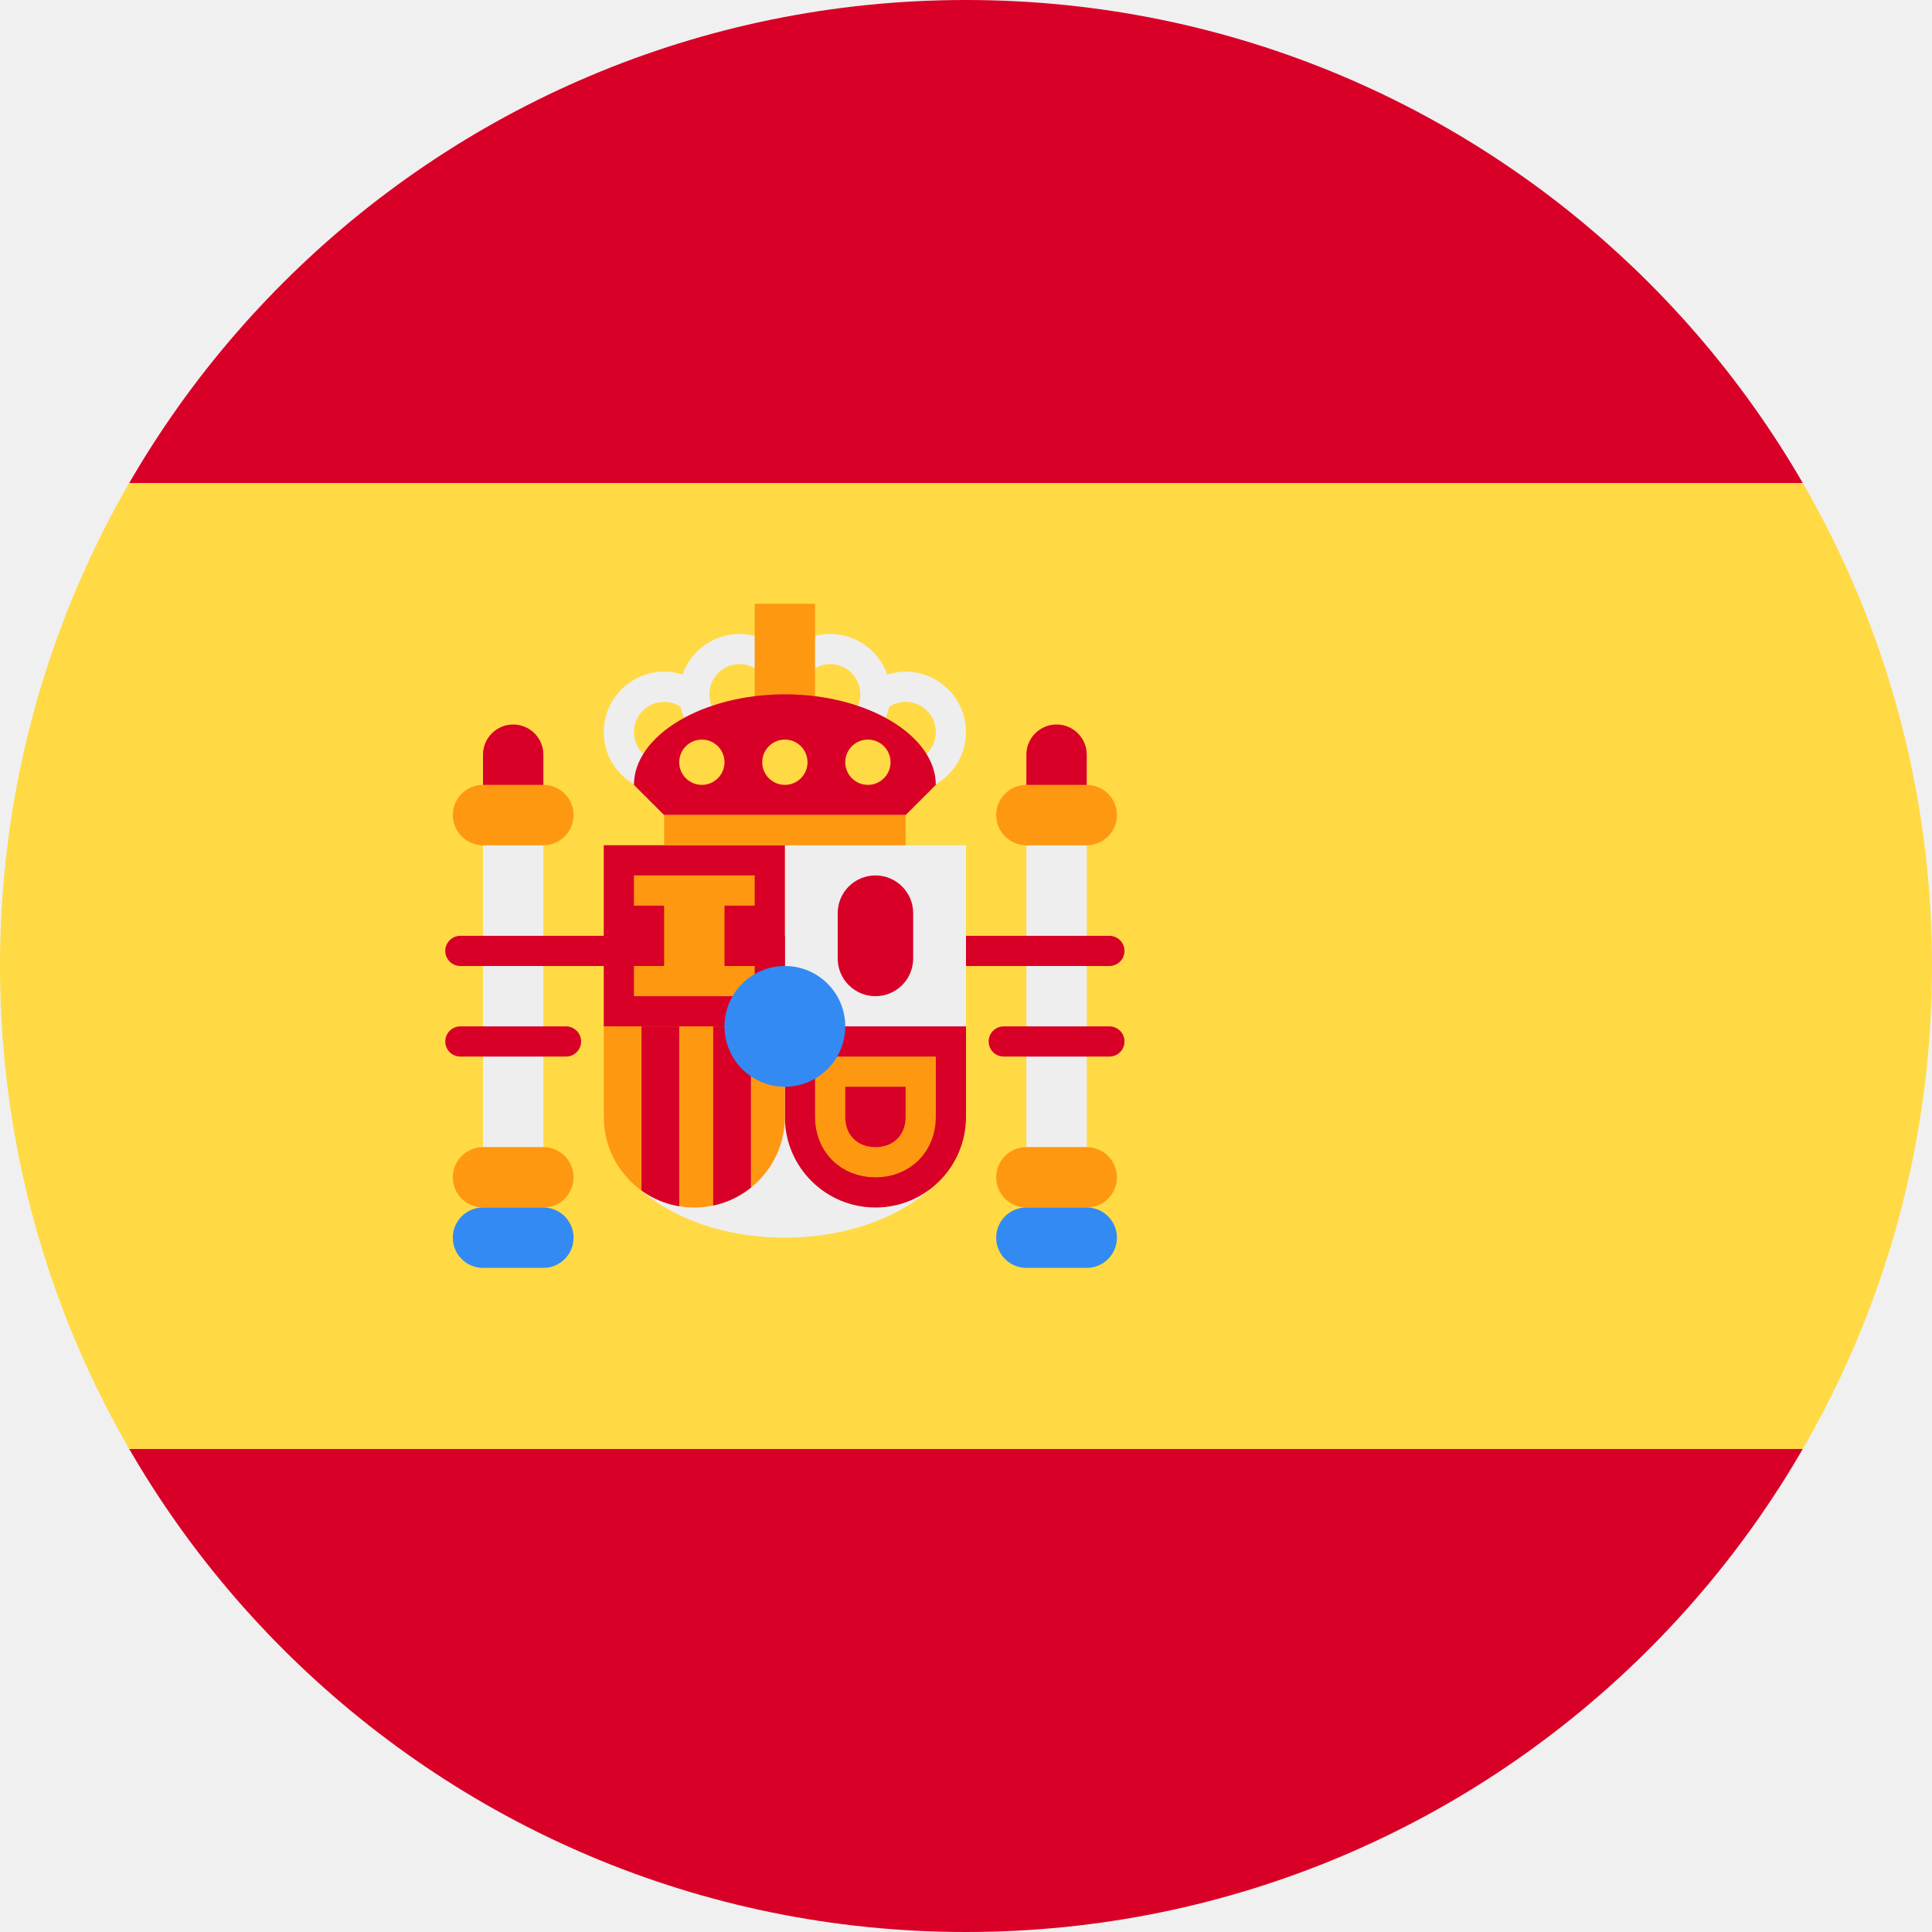
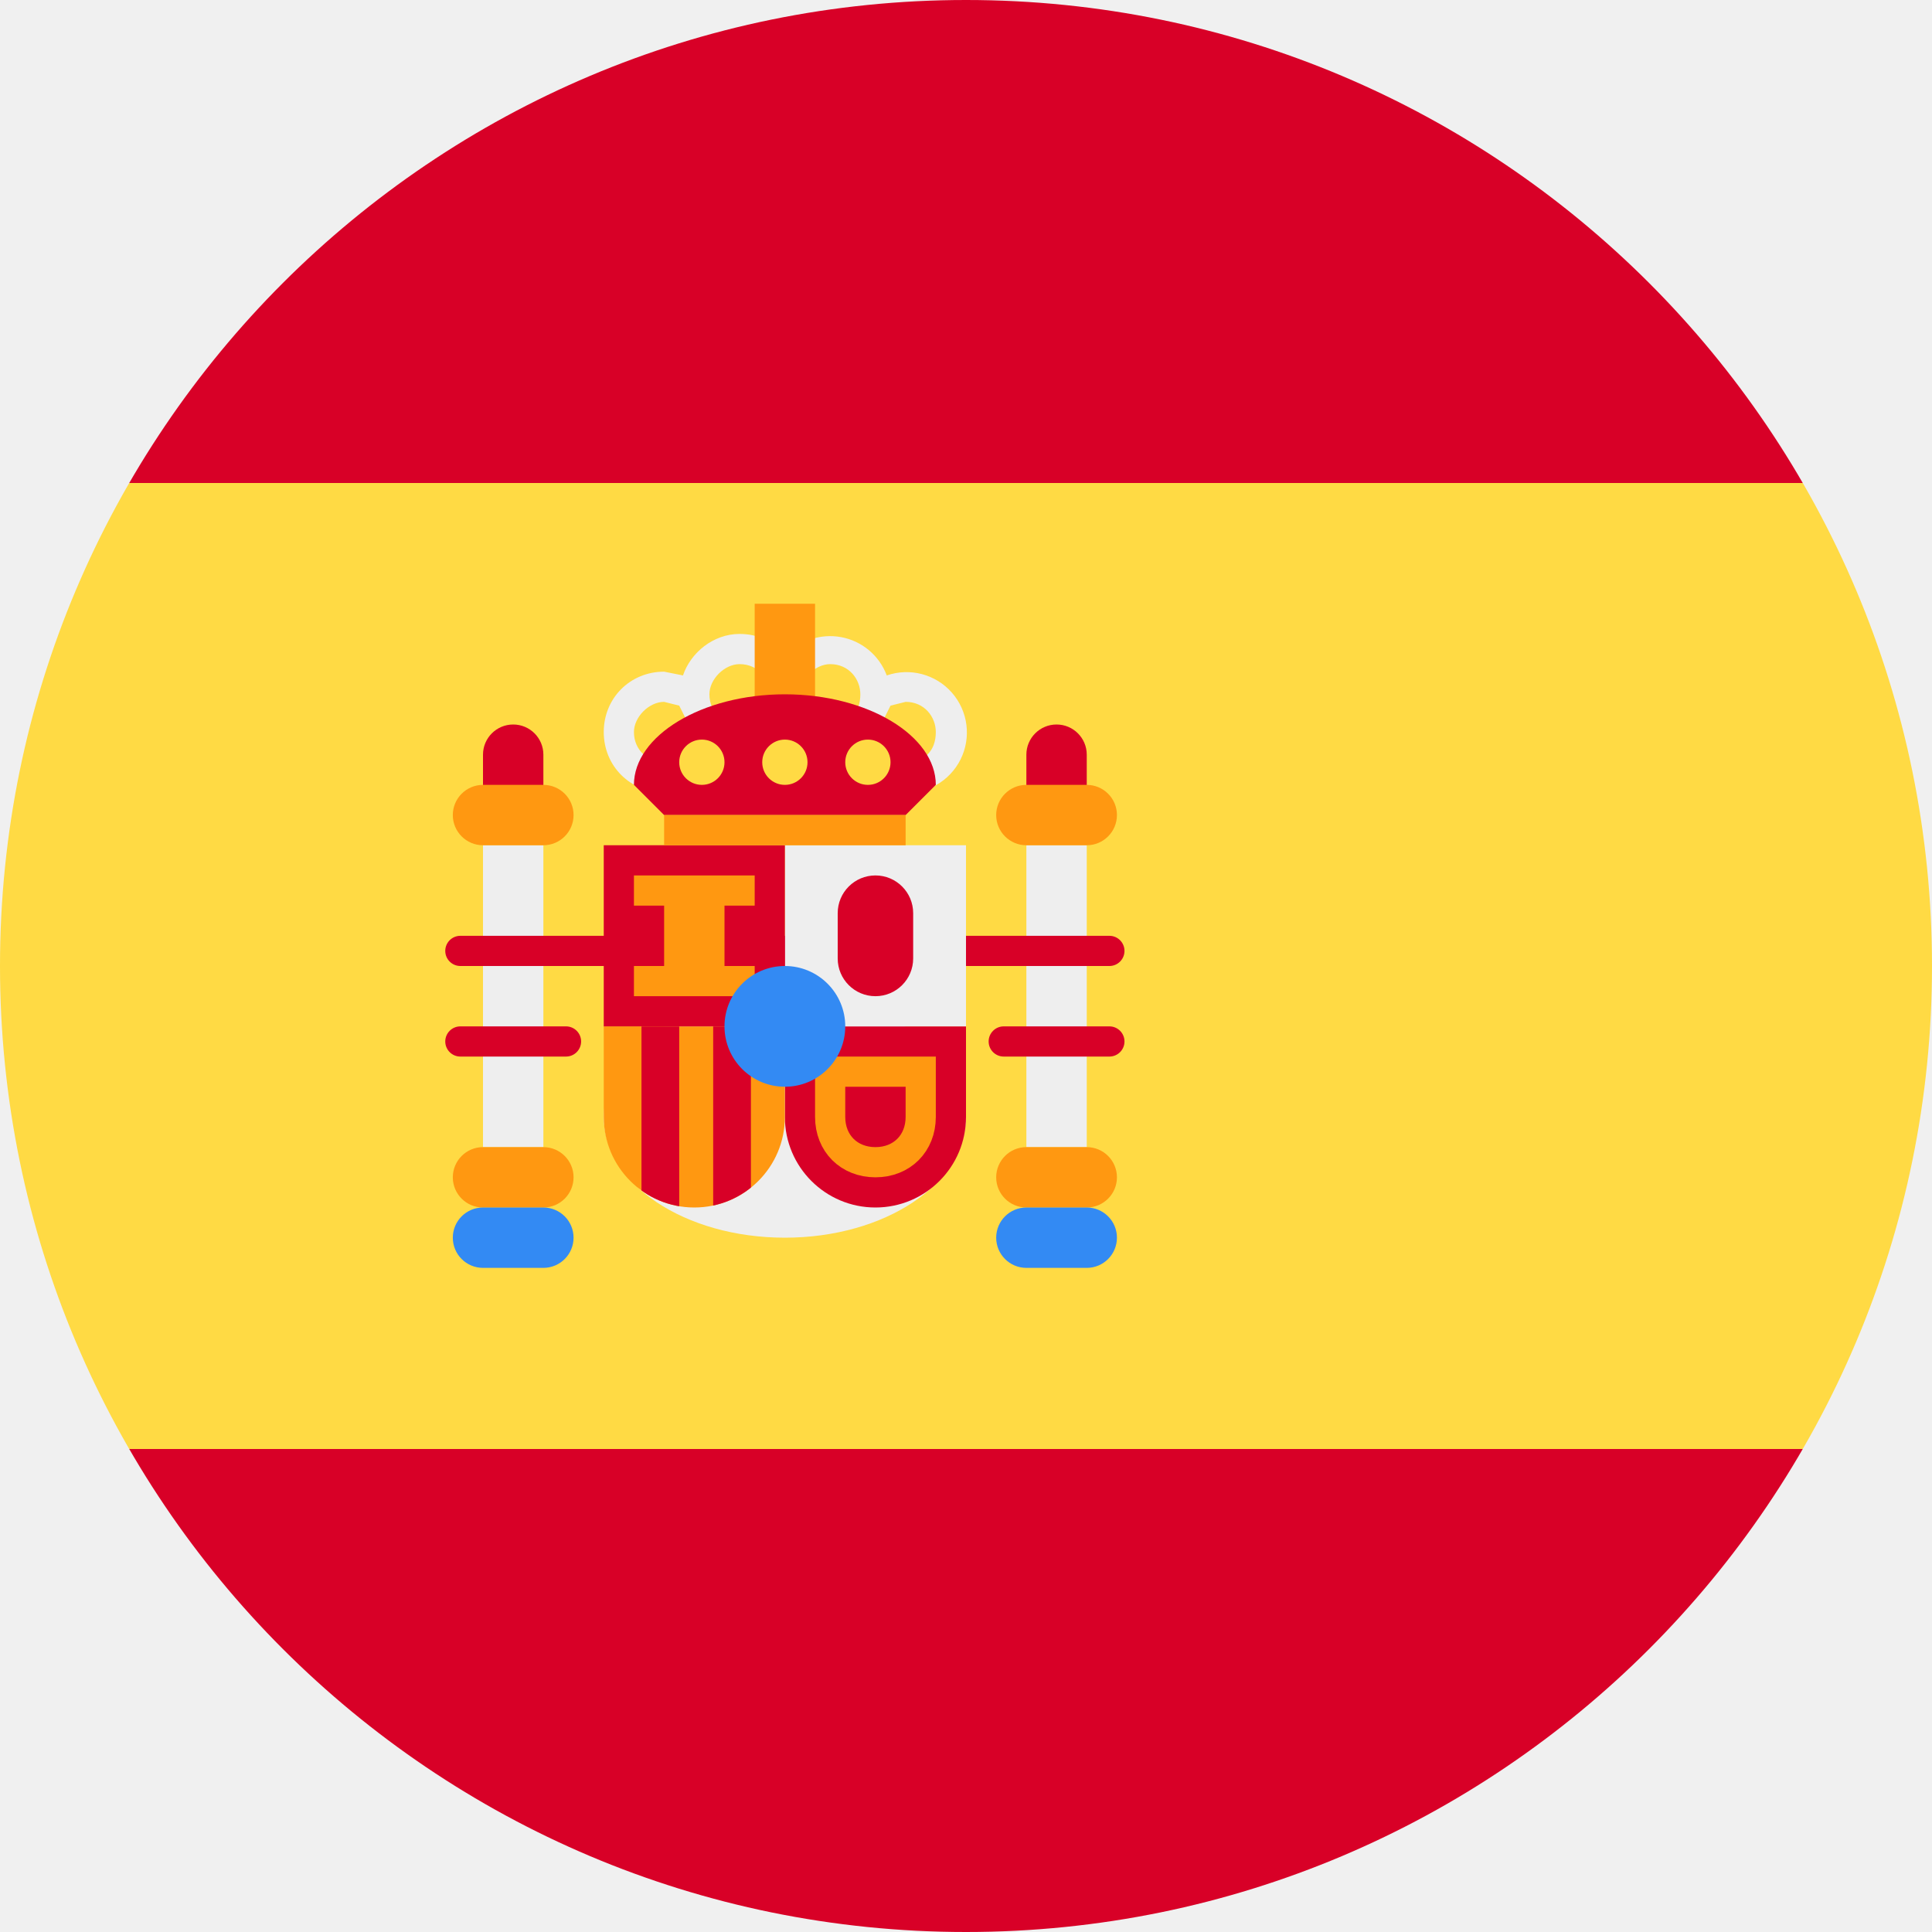
<svg xmlns="http://www.w3.org/2000/svg" viewBox="0 0 512 512">
  <mask id="a">
    <circle cx="256" cy="256" r="256" fill="#fff" />
  </mask>
  <mask id="b">
-     <path fill="#fff" d="M160 272v24a24 24 0 0 0 24 24 24 24 0 0 0 24-24 24 24 0 0 0 0-.2v-24h-24z" />
+     <path fill="#fff" d="M160 272v24a24 24 0 0024 24 24 24 0 0024-24v-24h-24z" />
  </mask>
  <g mask="url(#a)">
    <path fill="#d80027" d="M0 0h512v512H0z" />
    <path fill="#ffda44" d="M0 128h512v256H0z" />
    <g fill="#eee">
      <path d="M144 304h-16v-80h16zm128 0h16v-80h-16z" />
      <ellipse cx="208" cy="296" rx="48" ry="32" />
    </g>
    <g fill="#d80027">
      <rect width="16" height="24" x="128" y="192" rx="8" />
      <rect width="16" height="24" x="272" y="192" rx="8" />
-       <path d="M208 272v24a24 24 0 0 0 24 24 24 24 0 0 0 24-24 24 24 0 0 0 0-.2v-24h-24z" />
+       <path d="M208 272v24a24 24 0 0024 24 24 24 0 0024-24v-24h-24z" />
    </g>
    <g fill="#ff9811">
      <rect width="32" height="16" x="120" y="208" ry="8" />
      <rect width="32" height="16" x="264" y="208" ry="8" />
      <rect width="32" height="16" x="120" y="304" rx="8" />
      <rect width="32" height="16" x="264" y="304" rx="8" />
-       <path d="M160 272v24a24 24 0 0 0 24 24 24 24 0 0 0 24-24 24 24 0 0 0 0-.2v-24h-24z" />
+       <path d="M160 272v24a24 24 0 0024 24 24 24 0 0024-24v-24h-24z" />
    </g>
-     <g stroke-width="8">
-       <path stroke="#d80027" stroke-linecap="round" d="M122 252h172m-172 24h28m116 0h28" />
-       <g fill="#ffda44" stroke="#eee">
-         <circle cx="176" cy="194" r="12" />
-         <circle cx="196" cy="184" r="12" />
-         <circle cx="240" cy="194" r="12" />
-         <circle cx="220" cy="184" r="12" />
-       </g>
-       <path fill="none" stroke="#ff9811" d="M220 284v12c0 7 5 12 12 12s12-5 12-12v-12z" />
-     </g>
+     <path d="M122 252h172m-172 24h28m116 0h28" />
+     <path fill="#d80027" d="M122 248a4 4 0 00-4 4 4 4 0 004 4h172a4 4 0 004-4 4 4 0 00-4-4zm0 24a4 4 0 00-4 4 4 4 0 004 4h28a4 4 0 004-4 4 4 0 00-4-4zm144 0a4 4 0 00-4 4 4 4 0 004 4h28a4 4 0 004-4 4 4 0 00-4-4z" />
+     <path fill="#eee" d="M196 168c-7 0-13 5-15 11l-5-1c-9 0-16 7-16 16s7 16 16 16c7 0 13-4 15-11a16 16 0 0017-4 16 16 0 0017 4 16 16 0 1010-20 16 16 0 00-27-5c-3-4-7-6-12-6zm0 8c5 0 8 4 8 8 0 5-3 8-8 8-4 0-8-3-8-8 0-4 4-8 8-8zm24 0c5 0 8 4 8 8 0 5-3 8-8 8-4 0-8-3-8-8 0-4 4-8 8-8zm-44 10l4 1 4 8c0 4-4 7-8 7s-8-3-8-8c0-4 4-8 8-8zm64 0c5 0 8 4 8 8 0 5-3 8-8 8-4 0-8-3-8-7l4-8 4-1z" />
+     <path fill="none" stroke="#ff9811" stroke-width="8" d="M220 284v12c0 7 5 12 12 12s12-5 12-12v-12z" />
    <path fill="#ff9811" d="M200 160h16v32h-16z" />
    <path fill="#eee" d="M208 224h48v48h-48z" />
    <g fill="#d80027">
-       <path d="m248 208-8 8h-64l-8-8c0-13 18-24 40-24s40 11 40 24zm-88 16h48v48h-48z" />
+       <path d="M248 208l-8 8h-64l-8-8c0-13 18-24 40-24s40 11 40 24zm-88 16h48v48h-48z" />
      <rect width="20" height="32" x="222" y="232" rx="10" ry="10" />
      <g mask="url(#b)">
        <path d="M170 272h10v48h-10zm19 0h10v48h-10z" />
      </g>
    </g>
    <path fill="#ff9811" d="M168 232v8h8v16h-8v8h32v-8h-8v-16h8v-8zm8-16h64v8h-64z" />
    <g fill="#ffda44">
      <circle cx="186" cy="202" r="6" />
      <circle cx="208" cy="202" r="6" />
      <circle cx="230" cy="202" r="6" />
    </g>
    <g fill="#338af3">
      <circle cx="208" cy="272" r="16" />
      <rect width="32" height="16" x="264" y="320" ry="8" />
      <rect width="32" height="16" x="120" y="320" ry="8" />
    </g>
  </g>
</svg>
